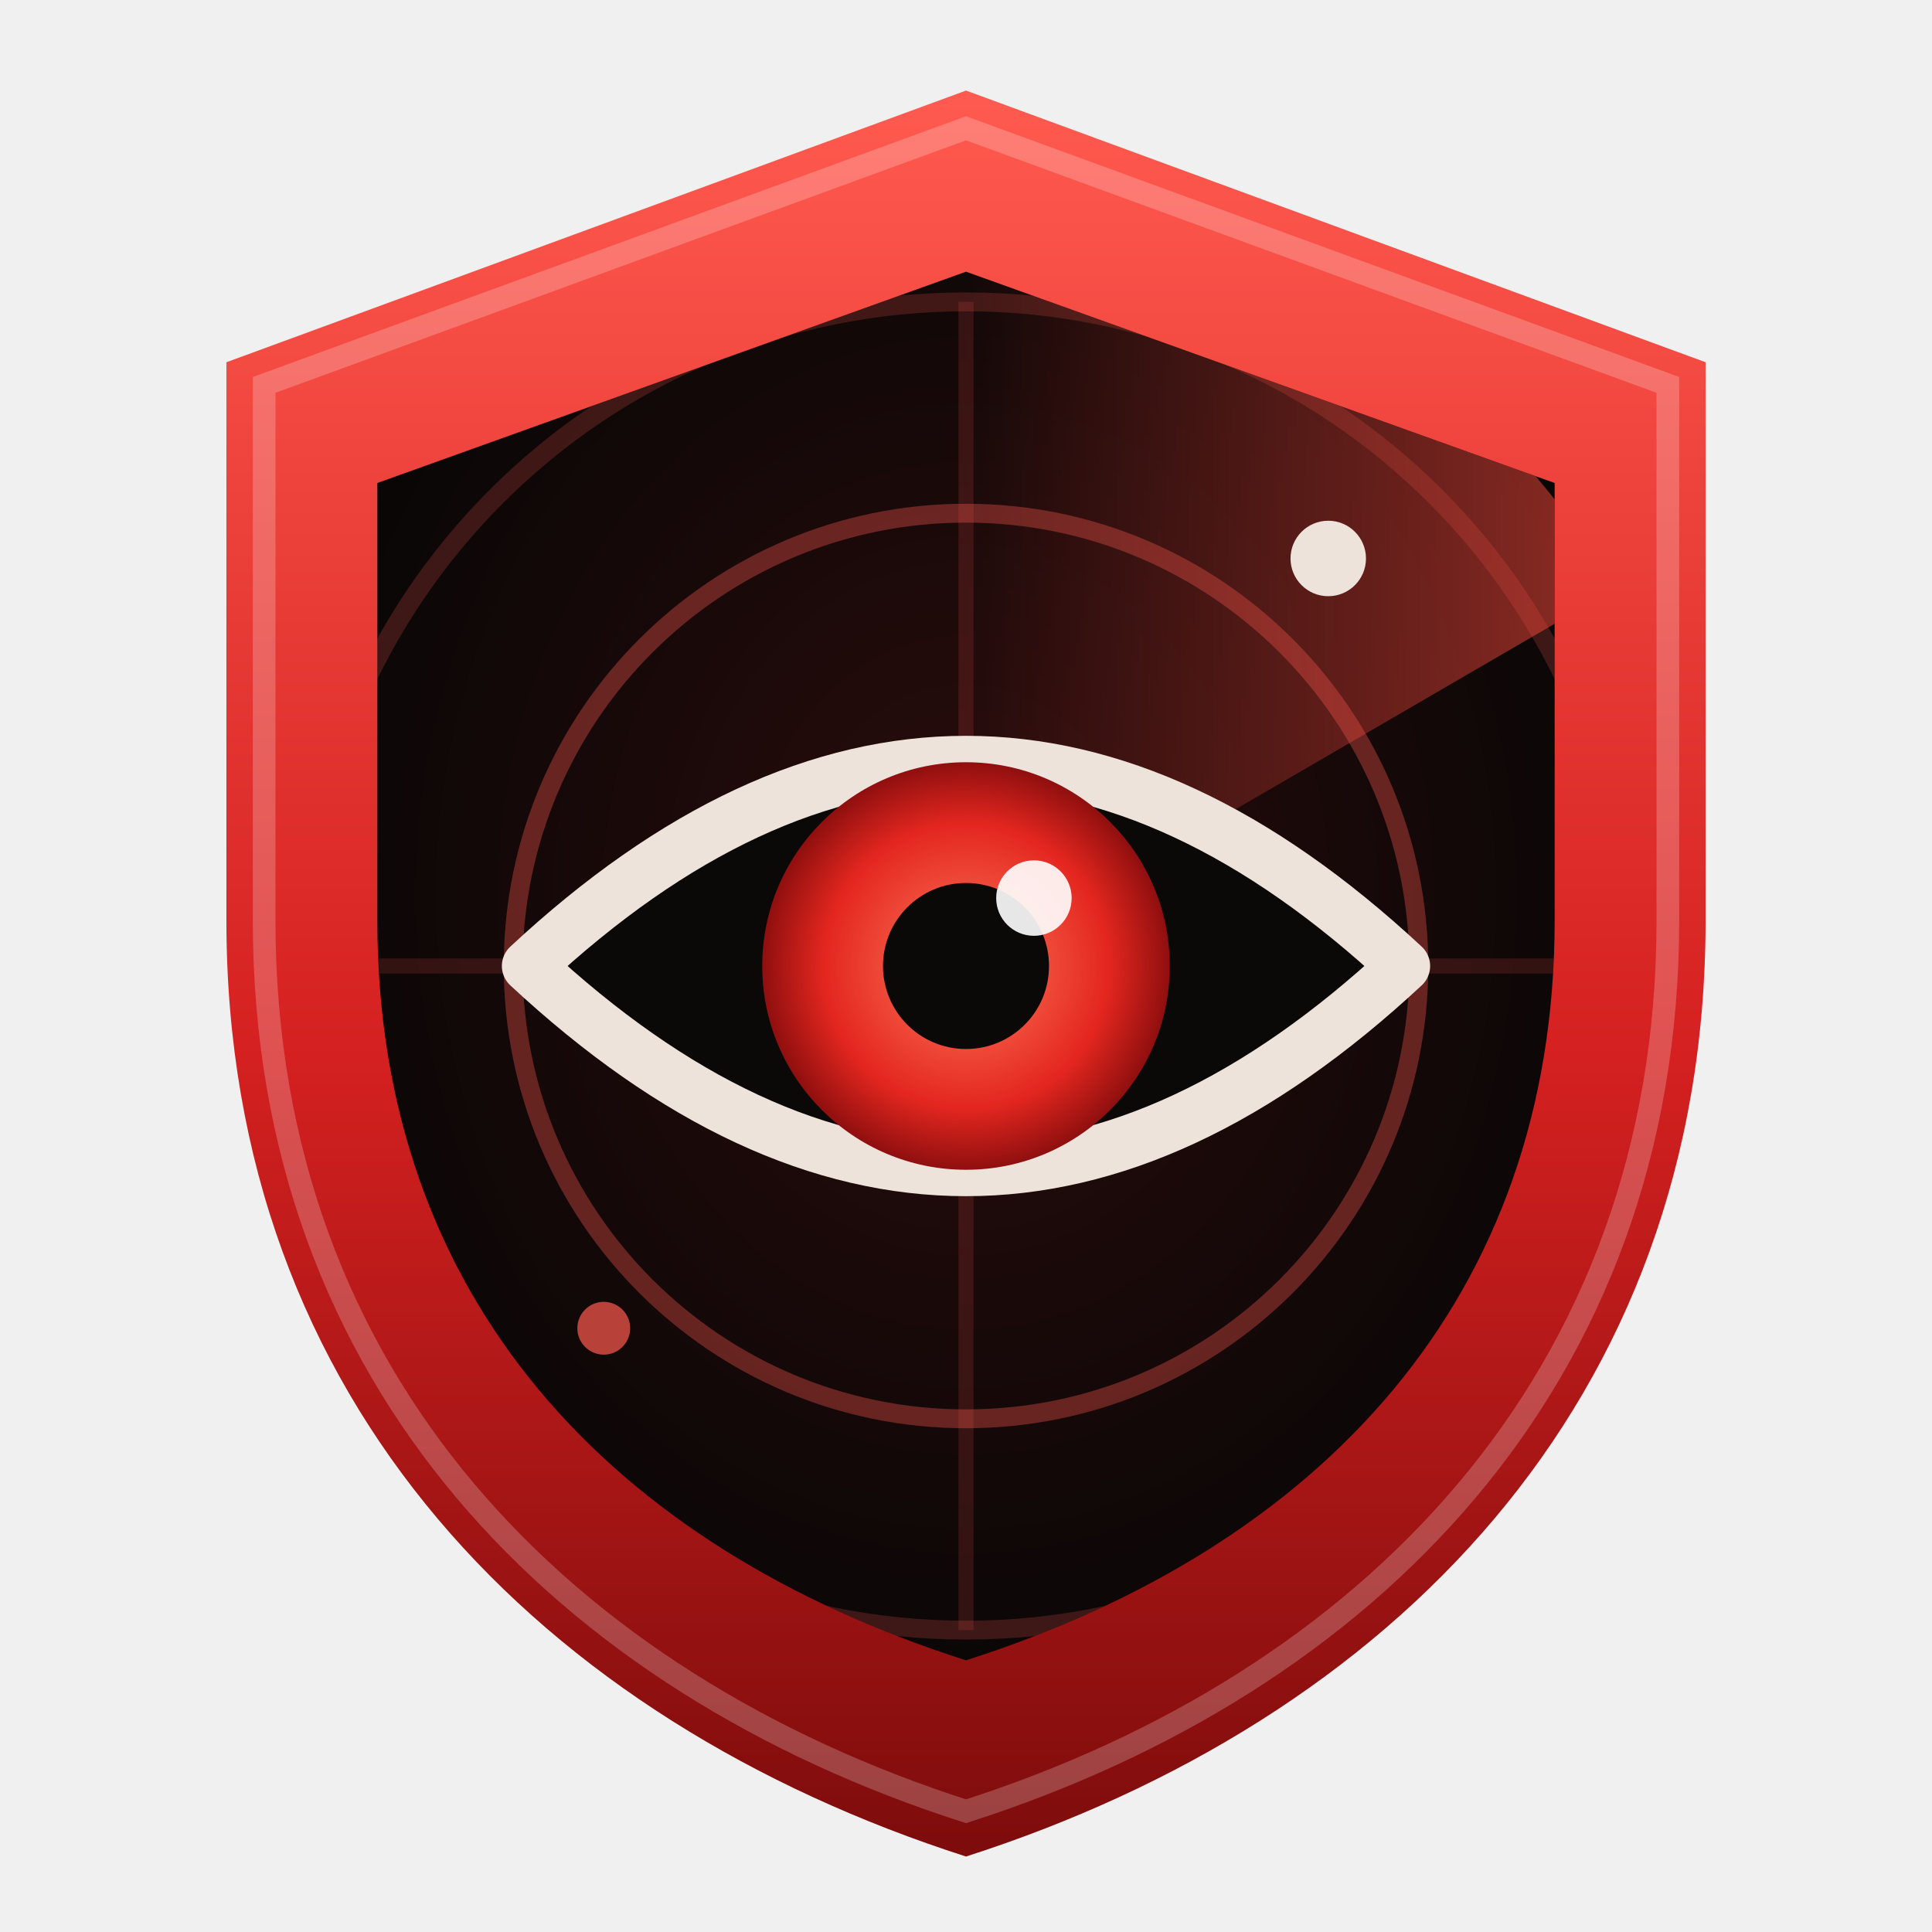
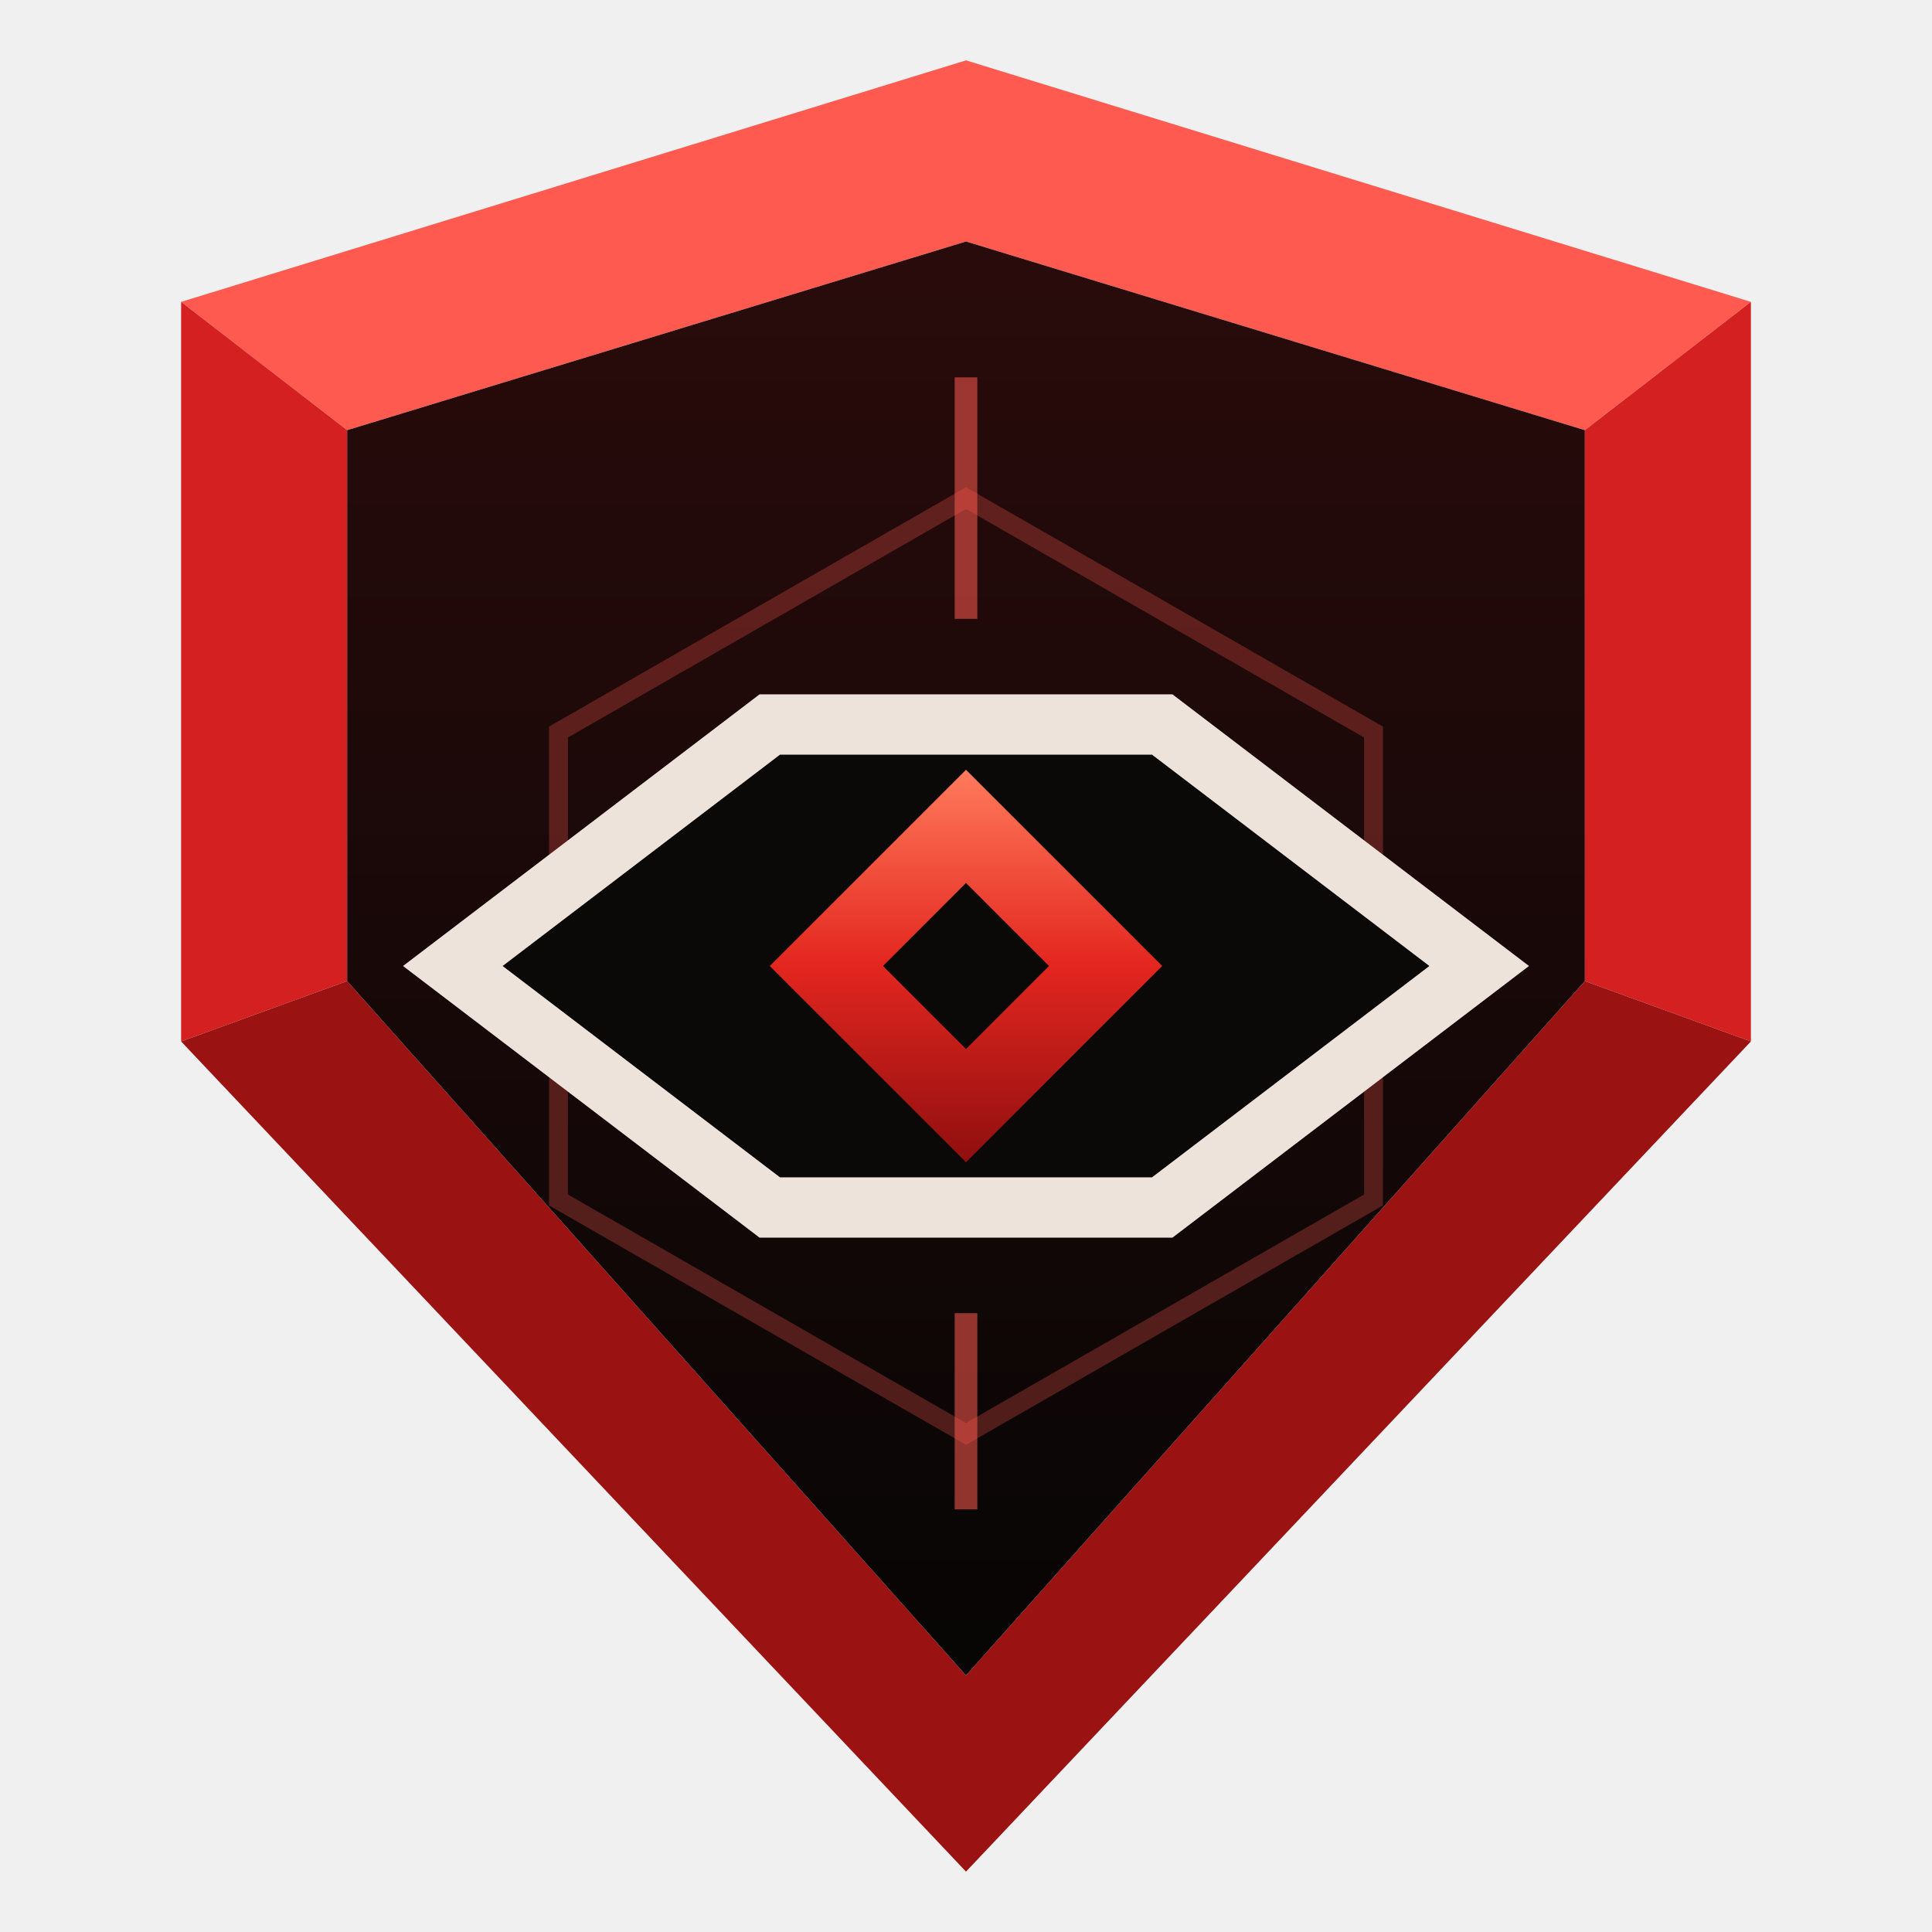
<svg xmlns="http://www.w3.org/2000/svg" viewBox="0 0 256 256">
  <defs>
-     <linearGradient id="bord" x1="0" y1="0" x2="0" y2="1">
-       <stop offset="0" stop-color="#ff5a4f" />
-       <stop offset="0.55" stop-color="#d42020" />
-       <stop offset="1" stop-color="#7e0c0c" />
+     <linearGradient id="fond" x1="0" y1="0" x2="0" y2="1">
+       <stop offset="0" stop-color="#2a0b0b" />
+       <stop offset="1" stop-color="#070505" />
    </linearGradient>
-     <radialGradient id="fond" cx="0.5" cy="0.45" r="0.6">
-       <stop offset="0" stop-color="#2a0c0c" />
-       <stop offset="1" stop-color="#080606" />
-     </radialGradient>
-     <radialGradient id="iris" cx="0.5" cy="0.5" r="0.5">
+     <linearGradient id="iris" x1="0" y1="0" x2="0" y2="1">
      <stop offset="0" stop-color="#ff7a5c" />
-       <stop offset="0.7" stop-color="#e3261f" />
+       <stop offset="0.5" stop-color="#e3261f" />
      <stop offset="1" stop-color="#8f0f0f" />
-     </radialGradient>
-     <linearGradient id="balayage" x1="0" y1="0" x2="1" y2="0">
-       <stop offset="0" stop-color="#ff4a3d" stop-opacity="0" />
-       <stop offset="1" stop-color="#ff4a3d" stop-opacity="0.55" />
    </linearGradient>
-     <clipPath id="interieur">
-       <path d="M128 36 L206 64 V122 C206 172 175 205 128 220 C81 205 50 172 50 122 V64 Z" />
-     </clipPath>
  </defs>
-   <path d="M128 12 L226 48 V122 C226 186 184 228 128 246 C72 228 30 186 30 122 V48 Z" fill="url(#bord)" />
-   <path d="M128 17 L221 51 V122 C221 183 181 223 128 240 C75 223 35 183 35 122 V51 Z" fill="none" stroke="#fff" stroke-width="3" opacity="0.22" />
-   <path d="M128 36 L206 64 V122 C206 172 175 205 128 220 C81 205 50 172 50 122 V64 Z" fill="url(#fond)" />
-   <g clip-path="url(#interieur)">
-     <g fill="none" stroke="#ff5a4f">
-       <circle cx="128" cy="128" r="60" stroke-width="2.5" opacity="0.35" />
-       <circle cx="128" cy="128" r="88" stroke-width="2.5" opacity="0.2" />
-       <path d="M128 40 V216 M40 128 H216" stroke-width="2" opacity="0.15" />
-     </g>
-     <path d="M128 128 L128 28 A100 100 0 0 1 214 78 Z" fill="url(#balayage)" transform="rotate(0 128 128)" />
-     <circle cx="176" cy="74" r="5" fill="#eee3db" />
-     <circle cx="80" cy="176" r="3.5" fill="#ff5a4f" opacity="0.7" />
+   <g stroke-linejoin="miter">
+     <path d="M128 8 L128 32 L46 57 L24 40 Z" fill="#ff5a4f" />
+     <path d="M128 8 L128 32 L210 57 L232 40 Z" fill="#ff5a4f" />
+     <path d="M24 40 L46 57 L46 130 L24 138 Z" fill="#d42020" />
+     <path d="M232 40 L210 57 L210 130 L232 138 Z" fill="#d42020" />
+     <path d="M24 138 L46 130 L128 222 L128 248 Z" fill="#9a1212" />
+     <path d="M232 138 L210 130 L128 222 L128 248 Z" fill="#9a1212" />
  </g>
-   <path d="M70 128 Q128 74 186 128 Q128 182 70 128 Z" fill="#0b0808" stroke="#eee3db" stroke-width="7" stroke-linejoin="round" />
-   <circle cx="128" cy="128" r="27" fill="url(#iris)" />
-   <circle cx="128" cy="128" r="11" fill="#0b0808" />
-   <circle cx="137" cy="119" r="5" fill="#fff" opacity="0.9" />
+   <path d="M128 32 L210 57 V130 L128 222 L46 130 V57 Z" fill="url(#fond)" />
+   <g fill="none" stroke="#ff5a4f" stroke-linejoin="miter">
+     <path d="M128 66 L182 97 V159 L128 190 L74 159 V97 Z" stroke-width="2.5" opacity="0.28" />
+     <path d="M128 50 V82 M128 174 V200" stroke-width="3" opacity="0.55" />
+   </g>
+   <path d="M60 128 L102 96 H154 L196 128 L154 160 H102 Z" fill="#0b0808" stroke="#eee3db" stroke-width="8" stroke-linejoin="miter" />
+   <path d="M128 102 L154 128 L128 154 L102 128 Z" fill="url(#iris)" />
+   <path d="M128 117 L139 128 L128 139 L117 128 Z" fill="#0b0808" />
</svg>
